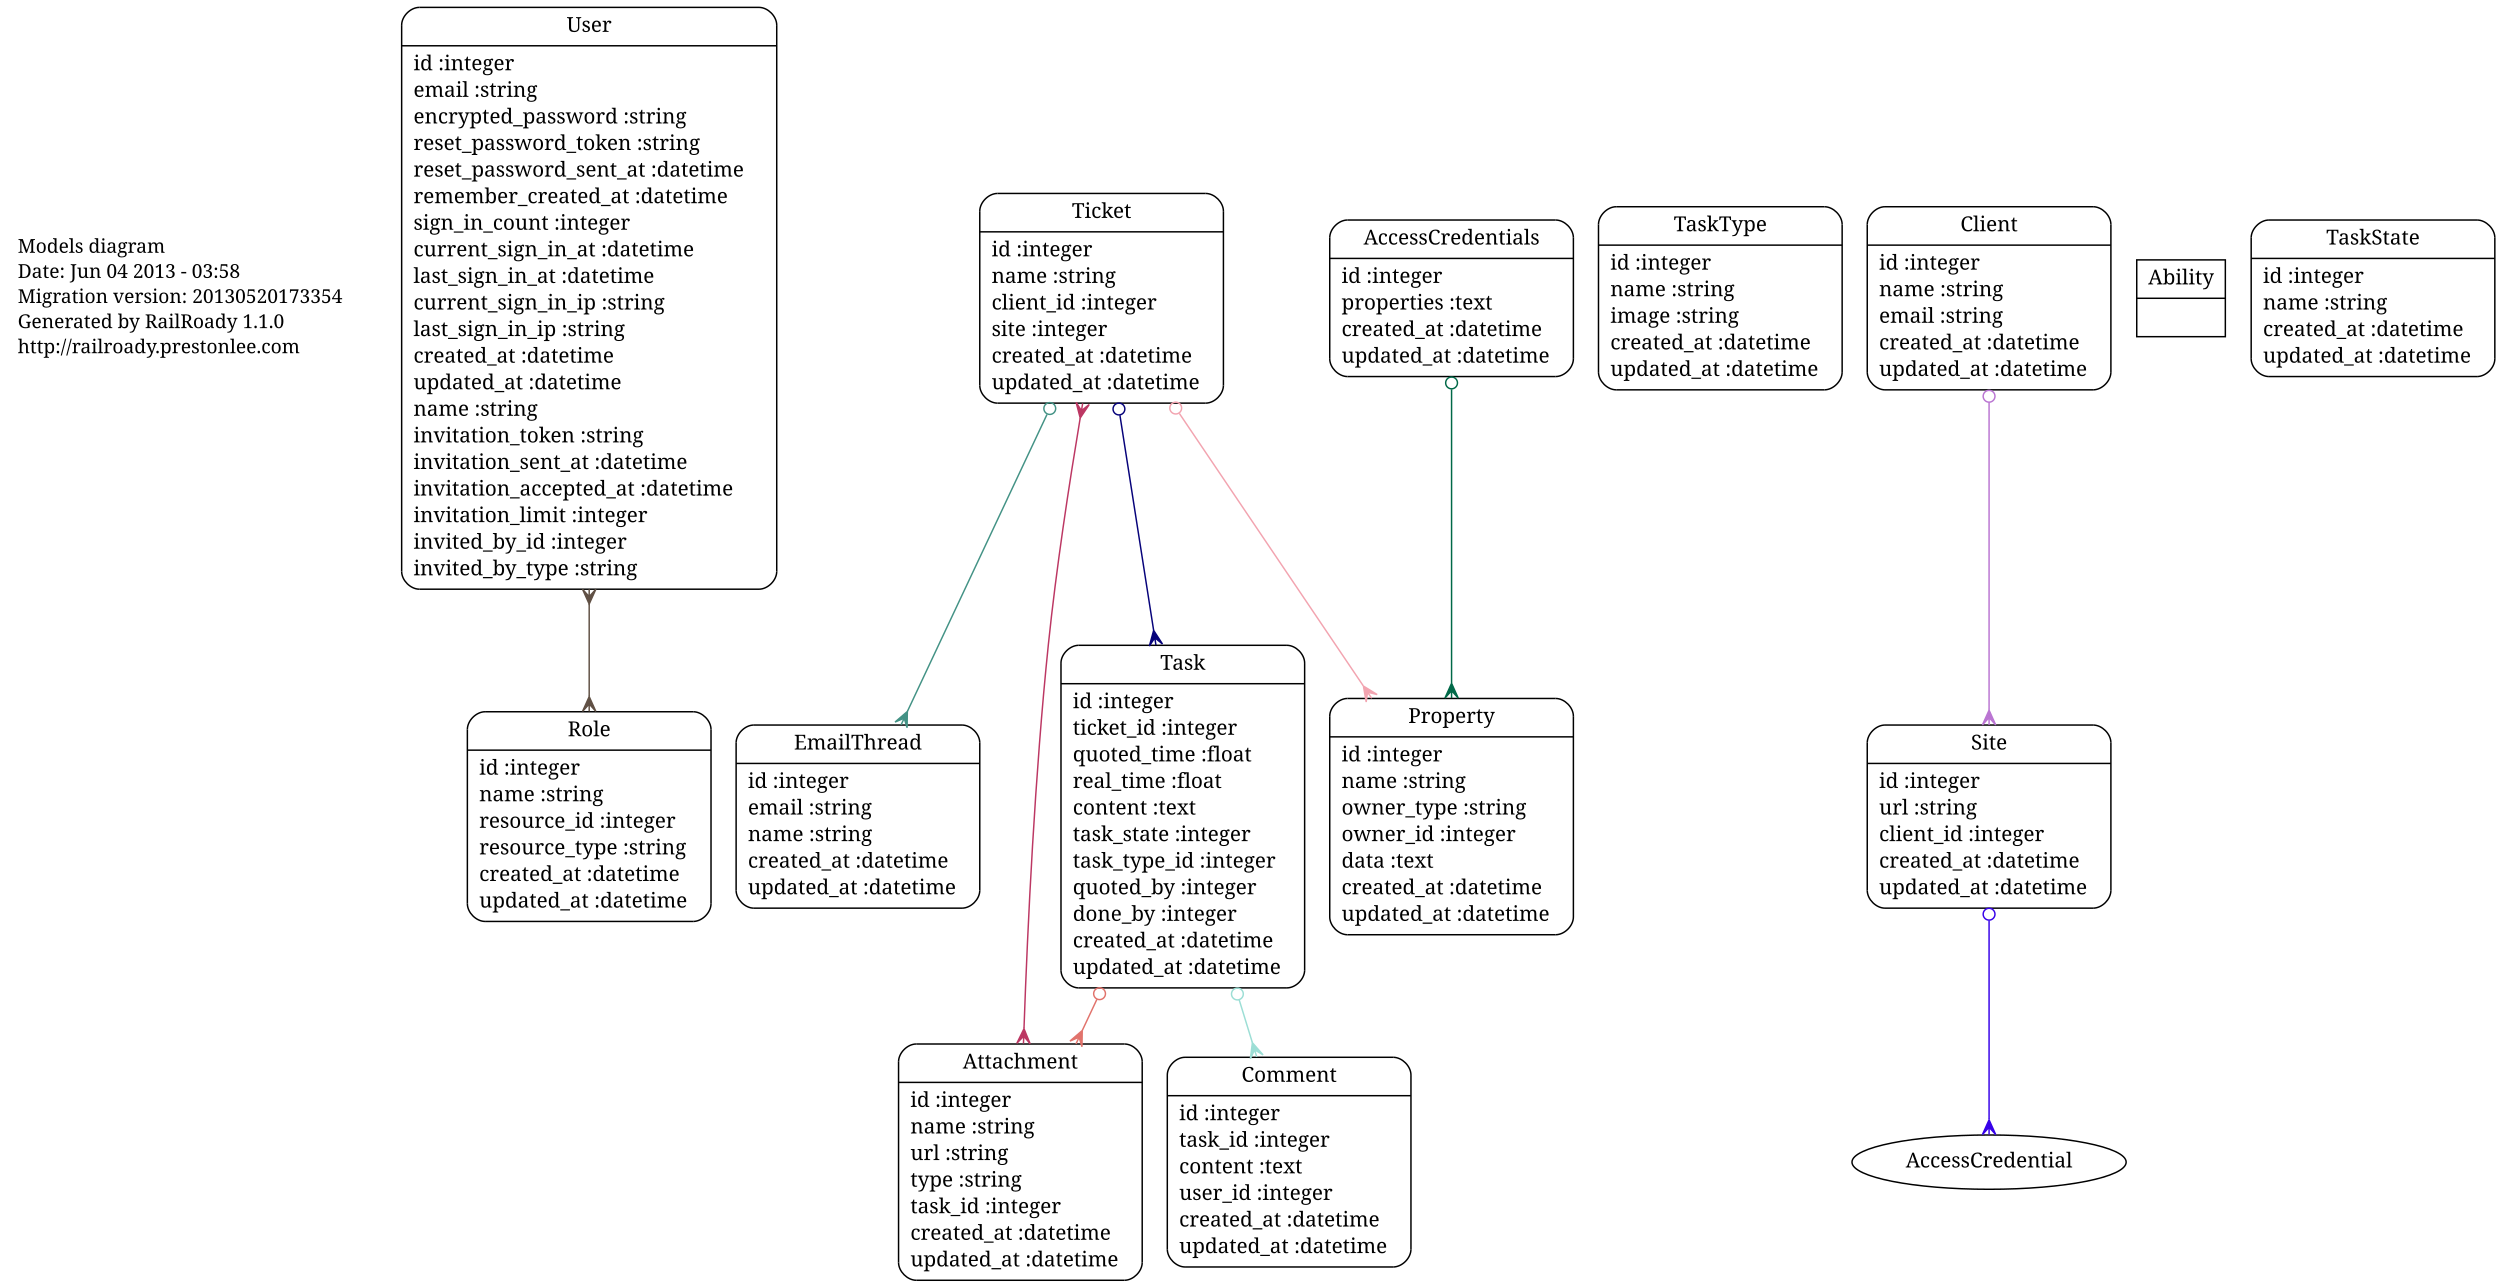
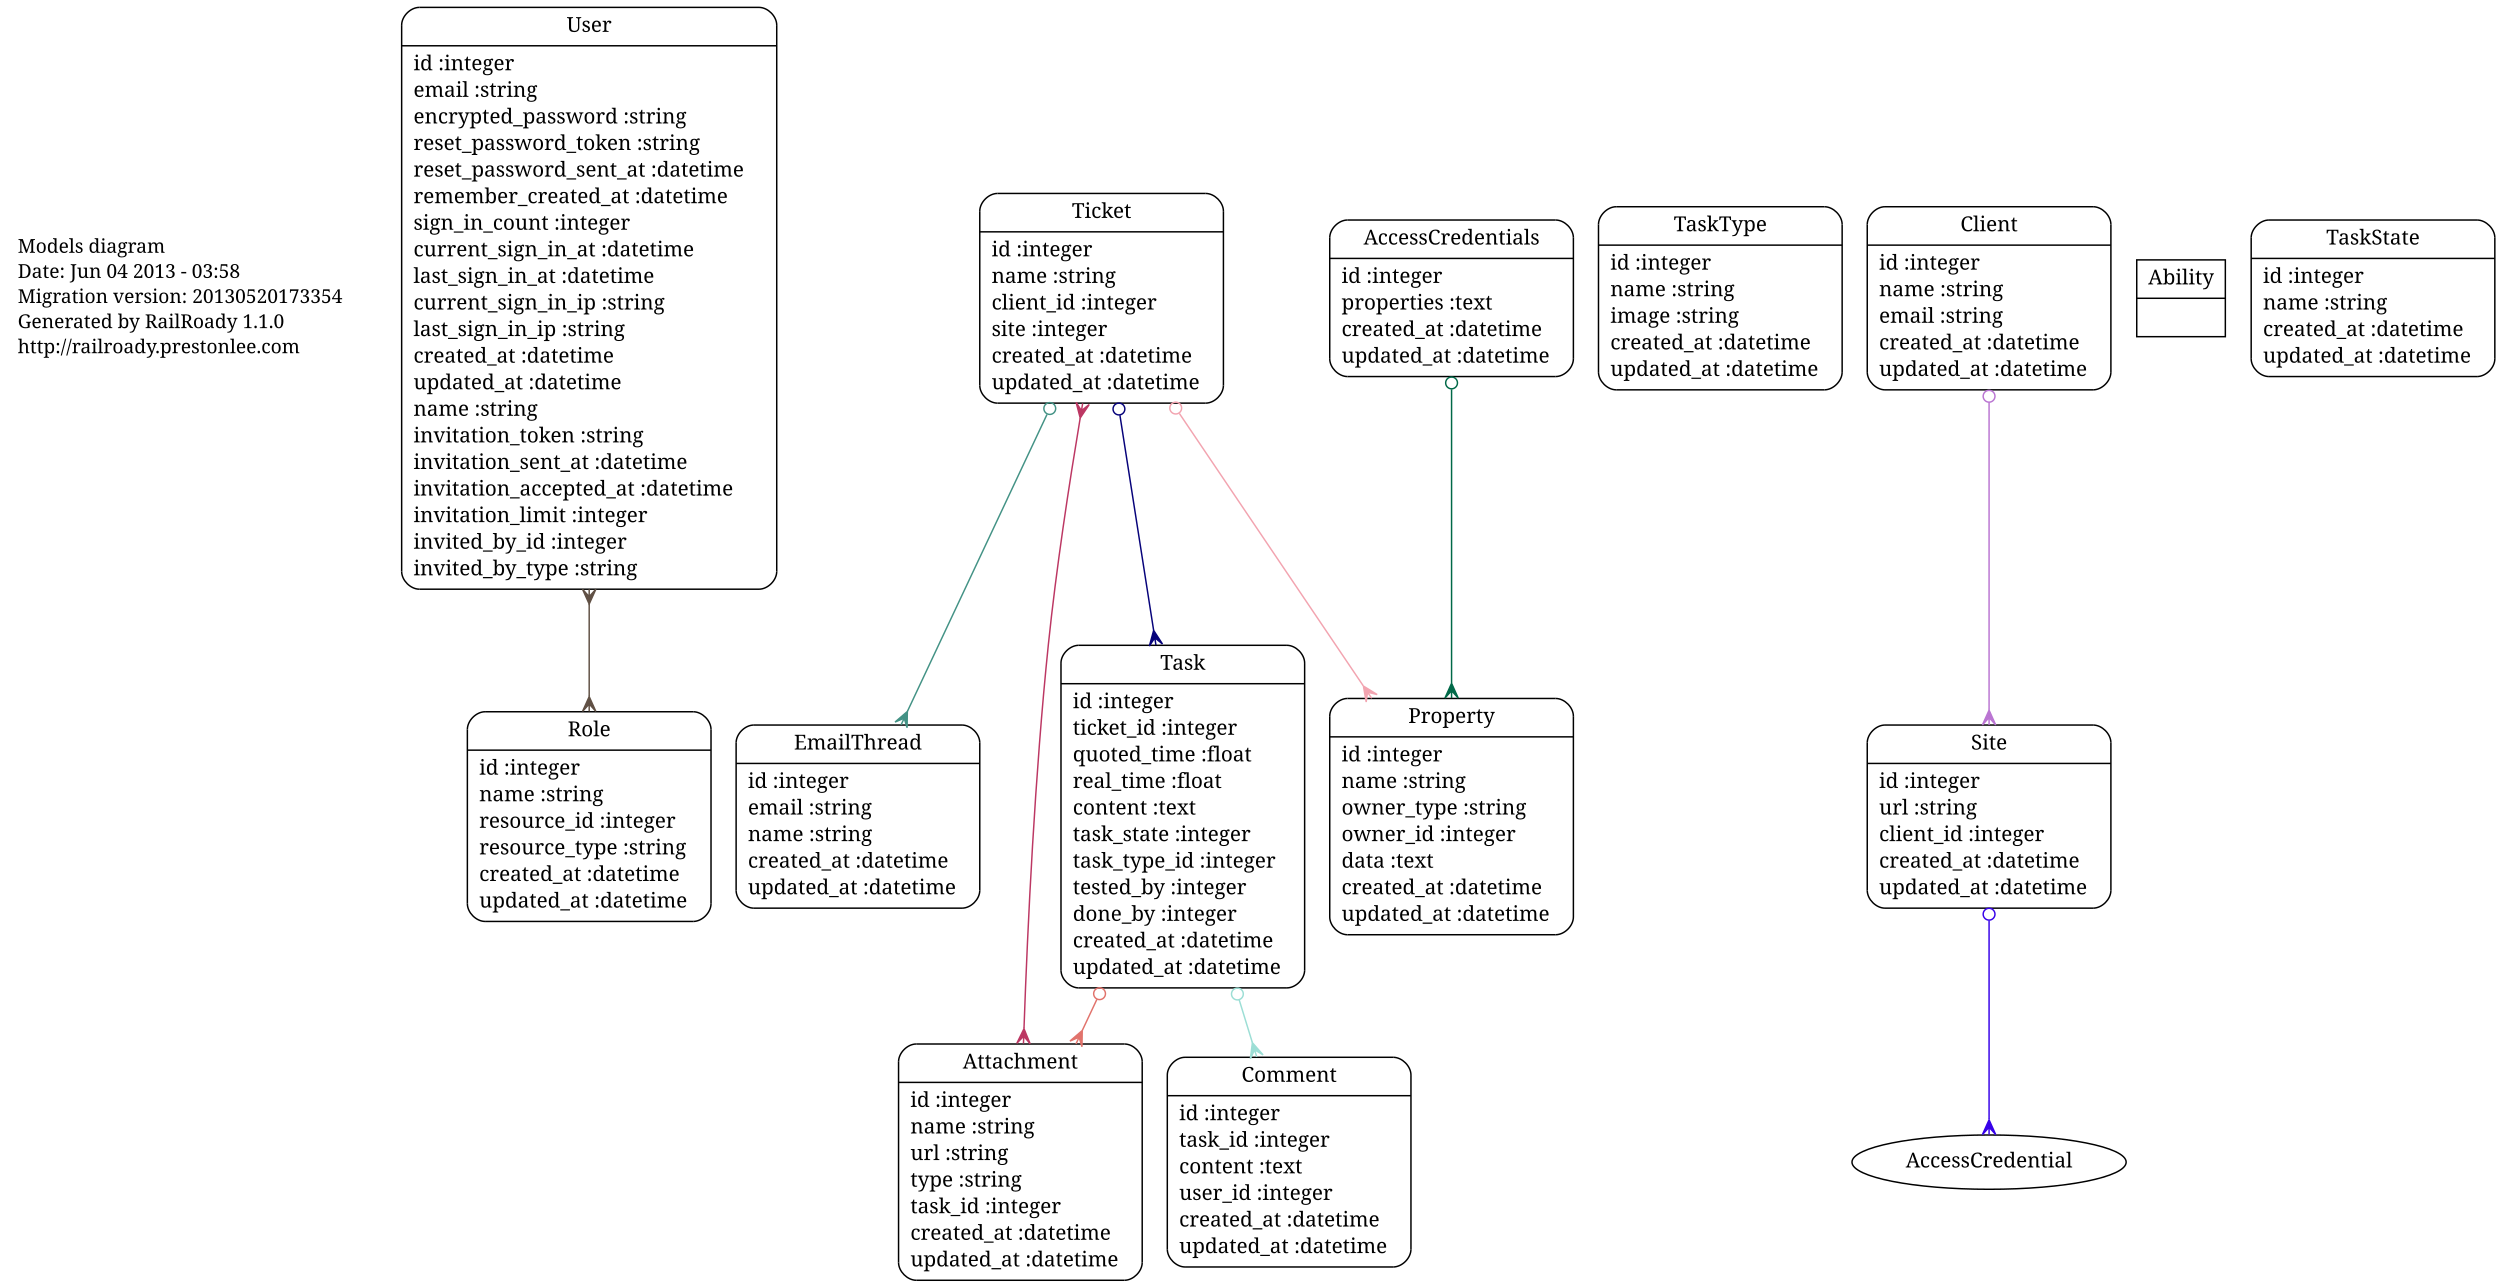
<svg xmlns="http://www.w3.org/2000/svg" width="1693pt" height="872pt" viewBox="0.00 0.00 1693.00 872.00">
  <g id="graph1" class="graph" transform="scale(1 1) rotate(0) translate(4 868)">
    <polygon fill="white" stroke="white" points="-4,5 -4,-868 1690,-868 1690,5 -4,5" />
    <g id="node1" class="node">
      <text text-anchor="start" x="8" y="-696.8" font-family="Times Roman,serif" font-size="13.00">Models diagram</text>
      <text text-anchor="start" x="8" y="-679.8" font-family="Times Roman,serif" font-size="13.00">Date: Jun 04 2013 - 03:58</text>
      <text text-anchor="start" x="8" y="-662.8" font-family="Times Roman,serif" font-size="13.00">Migration version: 20130520173354</text>
      <text text-anchor="start" x="8" y="-645.8" font-family="Times Roman,serif" font-size="13.00">Generated by RailRoady 1.1.0</text>
      <text text-anchor="start" x="8" y="-628.8" font-family="Times Roman,serif" font-size="13.00">http://railroady.prestonlee.com</text>
    </g>
    <g id="node2" class="node">
      <polyline fill="none" stroke="black" points="280,-469 510,-469 " />
      <path fill="none" stroke="black" d="M510,-469C516,-469 522,-475 522,-481" />
      <polyline fill="none" stroke="black" points="522,-481 522,-851 " />
      <path fill="none" stroke="black" d="M522,-851C522,-857 516,-863 510,-863" />
      <polyline fill="none" stroke="black" points="510,-863 280,-863 " />
      <path fill="none" stroke="black" d="M280,-863C274,-863 268,-857 268,-851" />
      <polyline fill="none" stroke="black" points="268,-851 268,-481 " />
      <path fill="none" stroke="black" d="M268,-481C268,-475 274,-469 280,-469" />
      <text text-anchor="middle" x="395" y="-846.4" font-family="Times Roman,serif" font-size="14.00">User</text>
      <polyline fill="none" stroke="black" points="268,-837 522,-837 " />
      <text text-anchor="start" x="276" y="-820.4" font-family="Times Roman,serif" font-size="14.00">id :integer</text>
      <text text-anchor="start" x="276" y="-802.4" font-family="Times Roman,serif" font-size="14.00">email :string</text>
      <text text-anchor="start" x="276" y="-784.4" font-family="Times Roman,serif" font-size="14.00">encrypted_password :string</text>
      <text text-anchor="start" x="276" y="-766.4" font-family="Times Roman,serif" font-size="14.00">reset_password_token :string</text>
      <text text-anchor="start" x="276" y="-748.4" font-family="Times Roman,serif" font-size="14.00">reset_password_sent_at :datetime</text>
      <text text-anchor="start" x="276" y="-730.4" font-family="Times Roman,serif" font-size="14.00">remember_created_at :datetime</text>
      <text text-anchor="start" x="276" y="-712.4" font-family="Times Roman,serif" font-size="14.00">sign_in_count :integer</text>
      <text text-anchor="start" x="276" y="-694.4" font-family="Times Roman,serif" font-size="14.00">current_sign_in_at :datetime</text>
      <text text-anchor="start" x="276" y="-676.4" font-family="Times Roman,serif" font-size="14.00">last_sign_in_at :datetime</text>
      <text text-anchor="start" x="276" y="-658.4" font-family="Times Roman,serif" font-size="14.00">current_sign_in_ip :string</text>
      <text text-anchor="start" x="276" y="-640.4" font-family="Times Roman,serif" font-size="14.00">last_sign_in_ip :string</text>
      <text text-anchor="start" x="276" y="-622.4" font-family="Times Roman,serif" font-size="14.00">created_at :datetime</text>
      <text text-anchor="start" x="276" y="-604.4" font-family="Times Roman,serif" font-size="14.00">updated_at :datetime</text>
      <text text-anchor="start" x="276" y="-586.4" font-family="Times Roman,serif" font-size="14.00">name :string</text>
      <text text-anchor="start" x="276" y="-568.4" font-family="Times Roman,serif" font-size="14.00">invitation_token :string</text>
      <text text-anchor="start" x="276" y="-550.4" font-family="Times Roman,serif" font-size="14.00">invitation_sent_at :datetime</text>
      <text text-anchor="start" x="276" y="-532.4" font-family="Times Roman,serif" font-size="14.00">invitation_accepted_at :datetime</text>
      <text text-anchor="start" x="276" y="-514.4" font-family="Times Roman,serif" font-size="14.00">invitation_limit :integer</text>
      <text text-anchor="start" x="276" y="-496.4" font-family="Times Roman,serif" font-size="14.00">invited_by_id :integer</text>
      <text text-anchor="start" x="276" y="-478.4" font-family="Times Roman,serif" font-size="14.00">invited_by_type :string</text>
    </g>
    <g id="node11" class="node">
      <polyline fill="none" stroke="black" points="324.5,-244 465.5,-244 " />
      <path fill="none" stroke="black" d="M465.5,-244C471.5,-244 477.5,-250 477.5,-256" />
      <polyline fill="none" stroke="black" points="477.5,-256 477.5,-374 " />
      <path fill="none" stroke="black" d="M477.5,-374C477.5,-380 471.5,-386 465.5,-386" />
      <polyline fill="none" stroke="black" points="465.5,-386 324.5,-386 " />
      <path fill="none" stroke="black" d="M324.5,-386C318.5,-386 312.5,-380 312.5,-374" />
      <polyline fill="none" stroke="black" points="312.5,-374 312.5,-256 " />
      <path fill="none" stroke="black" d="M312.5,-256C312.5,-250 318.5,-244 324.5,-244" />
      <text text-anchor="middle" x="395" y="-369.4" font-family="Times Roman,serif" font-size="14.00">Role</text>
      <polyline fill="none" stroke="black" points="312.5,-360 477.5,-360 " />
      <text text-anchor="start" x="320.5" y="-343.4" font-family="Times Roman,serif" font-size="14.00">id :integer</text>
      <text text-anchor="start" x="320.5" y="-325.4" font-family="Times Roman,serif" font-size="14.00">name :string</text>
      <text text-anchor="start" x="320.5" y="-307.4" font-family="Times Roman,serif" font-size="14.00">resource_id :integer</text>
      <text text-anchor="start" x="320.5" y="-289.4" font-family="Times Roman,serif" font-size="14.00">resource_type :string</text>
      <text text-anchor="start" x="320.5" y="-271.4" font-family="Times Roman,serif" font-size="14.00">created_at :datetime</text>
      <text text-anchor="start" x="320.5" y="-253.4" font-family="Times Roman,serif" font-size="14.00">updated_at :datetime</text>
    </g>
    <g id="edge2" class="edge">
      <path fill="none" stroke="#605044" d="M395,-458.953C395,-436.928 395,-415.587 395,-396.383" />
      <polygon fill="#605044" stroke="#605044" points="395,-458.954 390.5,-468.954 395,-463.954 395,-468.954 395,-468.954 395,-468.954 395,-463.954 399.5,-468.954 395,-458.954 395,-458.954" />
      <polygon fill="#605044" stroke="#605044" points="395,-396.243 399.5,-386.243 395,-391.243 395,-386.243 395,-386.243 395,-386.243 395,-391.243 390.5,-386.243 395,-396.243 395,-396.243" />
    </g>
    <g id="node3" class="node">
      <polyline fill="none" stroke="black" points="506.5,-253 647.5,-253 " />
      <path fill="none" stroke="black" d="M647.5,-253C653.5,-253 659.5,-259 659.5,-265" />
      <polyline fill="none" stroke="black" points="659.5,-265 659.5,-365 " />
      <path fill="none" stroke="black" d="M659.5,-365C659.5,-371 653.5,-377 647.5,-377" />
      <polyline fill="none" stroke="black" points="647.5,-377 506.5,-377 " />
      <path fill="none" stroke="black" d="M506.5,-377C500.5,-377 494.5,-371 494.5,-365" />
      <polyline fill="none" stroke="black" points="494.5,-365 494.5,-265 " />
      <path fill="none" stroke="black" d="M494.5,-265C494.5,-259 500.5,-253 506.5,-253" />
      <text text-anchor="middle" x="577" y="-360.4" font-family="Times Roman,serif" font-size="14.00">EmailThread</text>
      <polyline fill="none" stroke="black" points="494.5,-351 659.5,-351 " />
      <text text-anchor="start" x="502.5" y="-334.4" font-family="Times Roman,serif" font-size="14.00">id :integer</text>
      <text text-anchor="start" x="502.5" y="-316.4" font-family="Times Roman,serif" font-size="14.00">email :string</text>
      <text text-anchor="start" x="502.5" y="-298.4" font-family="Times Roman,serif" font-size="14.00">name :string</text>
      <text text-anchor="start" x="502.5" y="-280.4" font-family="Times Roman,serif" font-size="14.00">created_at :datetime</text>
      <text text-anchor="start" x="502.5" y="-262.4" font-family="Times Roman,serif" font-size="14.00">updated_at :datetime</text>
    </g>
    <g id="node4" class="node">
      <polyline fill="none" stroke="black" points="908.5,-613 1049.5,-613 " />
      <path fill="none" stroke="black" d="M1049.5,-613C1055.5,-613 1061.5,-619 1061.5,-625" />
      <polyline fill="none" stroke="black" points="1061.5,-625 1061.5,-707 " />
      <path fill="none" stroke="black" d="M1061.5,-707C1061.5,-713 1055.5,-719 1049.5,-719" />
      <polyline fill="none" stroke="black" points="1049.5,-719 908.5,-719 " />
      <path fill="none" stroke="black" d="M908.5,-719C902.5,-719 896.5,-713 896.5,-707" />
      <polyline fill="none" stroke="black" points="896.5,-707 896.5,-625 " />
      <path fill="none" stroke="black" d="M896.5,-625C896.5,-619 902.5,-613 908.5,-613" />
      <text text-anchor="middle" x="979" y="-702.4" font-family="Times Roman,serif" font-size="14.00">AccessCredentials</text>
      <polyline fill="none" stroke="black" points="896.5,-693 1061.5,-693 " />
      <text text-anchor="start" x="904.5" y="-676.4" font-family="Times Roman,serif" font-size="14.00">id :integer</text>
      <text text-anchor="start" x="904.5" y="-658.4" font-family="Times Roman,serif" font-size="14.00">properties :text</text>
      <text text-anchor="start" x="904.5" y="-640.4" font-family="Times Roman,serif" font-size="14.00">created_at :datetime</text>
      <text text-anchor="start" x="904.5" y="-622.4" font-family="Times Roman,serif" font-size="14.00">updated_at :datetime</text>
    </g>
    <g id="node8" class="node">
      <polyline fill="none" stroke="black" points="908.5,-235 1049.5,-235 " />
      <path fill="none" stroke="black" d="M1049.5,-235C1055.5,-235 1061.5,-241 1061.5,-247" />
      <polyline fill="none" stroke="black" points="1061.5,-247 1061.5,-383 " />
      <path fill="none" stroke="black" d="M1061.5,-383C1061.5,-389 1055.5,-395 1049.5,-395" />
      <polyline fill="none" stroke="black" points="1049.5,-395 908.5,-395 " />
      <path fill="none" stroke="black" d="M908.5,-395C902.5,-395 896.5,-389 896.5,-383" />
      <polyline fill="none" stroke="black" points="896.5,-383 896.5,-247 " />
      <path fill="none" stroke="black" d="M896.5,-247C896.5,-241 902.5,-235 908.5,-235" />
      <text text-anchor="middle" x="979" y="-378.4" font-family="Times Roman,serif" font-size="14.00">Property</text>
      <polyline fill="none" stroke="black" points="896.5,-369 1061.5,-369 " />
      <text text-anchor="start" x="904.5" y="-352.4" font-family="Times Roman,serif" font-size="14.00">id :integer</text>
      <text text-anchor="start" x="904.5" y="-334.4" font-family="Times Roman,serif" font-size="14.00">name :string</text>
      <text text-anchor="start" x="904.5" y="-316.4" font-family="Times Roman,serif" font-size="14.00">owner_type :string</text>
      <text text-anchor="start" x="904.5" y="-298.4" font-family="Times Roman,serif" font-size="14.00">owner_id :integer</text>
      <text text-anchor="start" x="904.5" y="-280.4" font-family="Times Roman,serif" font-size="14.00">data :text</text>
      <text text-anchor="start" x="904.5" y="-262.4" font-family="Times Roman,serif" font-size="14.00">created_at :datetime</text>
      <text text-anchor="start" x="904.5" y="-244.4" font-family="Times Roman,serif" font-size="14.00">updated_at :datetime</text>
    </g>
    <g id="edge4" class="edge">
      <path fill="none" stroke="#016948" d="M979,-604.334C979,-549.278 979,-467.931 979,-405.503" />
      <ellipse fill="none" stroke="#016948" cx="979" cy="-608.691" rx="4" ry="4" />
      <polygon fill="#016948" stroke="#016948" points="979,-405.26 983.5,-395.26 979,-400.26 979,-395.26 979,-395.26 979,-395.26 979,-400.26 974.5,-395.26 979,-405.26 979,-405.26" />
    </g>
    <g id="node5" class="node">
      <polyline fill="none" stroke="black" points="616.5,-1 757.5,-1 " />
      <path fill="none" stroke="black" d="M757.5,-1C763.5,-1 769.5,-7 769.5,-13" />
      <polyline fill="none" stroke="black" points="769.5,-13 769.5,-149 " />
      <path fill="none" stroke="black" d="M769.5,-149C769.5,-155 763.5,-161 757.5,-161" />
      <polyline fill="none" stroke="black" points="757.5,-161 616.5,-161 " />
      <path fill="none" stroke="black" d="M616.5,-161C610.5,-161 604.5,-155 604.5,-149" />
      <polyline fill="none" stroke="black" points="604.5,-149 604.5,-13 " />
      <path fill="none" stroke="black" d="M604.5,-13C604.5,-7 610.5,-1 616.5,-1" />
      <text text-anchor="middle" x="687" y="-144.4" font-family="Times Roman,serif" font-size="14.00">Attachment</text>
      <polyline fill="none" stroke="black" points="604.5,-135 769.5,-135 " />
      <text text-anchor="start" x="612.5" y="-118.4" font-family="Times Roman,serif" font-size="14.00">id :integer</text>
      <text text-anchor="start" x="612.5" y="-100.4" font-family="Times Roman,serif" font-size="14.00">name :string</text>
      <text text-anchor="start" x="612.5" y="-82.4" font-family="Times Roman,serif" font-size="14.00">url :string</text>
      <text text-anchor="start" x="612.5" y="-64.4" font-family="Times Roman,serif" font-size="14.00">type :string</text>
      <text text-anchor="start" x="612.5" y="-46.4" font-family="Times Roman,serif" font-size="14.00">task_id :integer</text>
      <text text-anchor="start" x="612.5" y="-28.4" font-family="Times Roman,serif" font-size="14.00">created_at :datetime</text>
      <text text-anchor="start" x="612.5" y="-10.4" font-family="Times Roman,serif" font-size="14.00">updated_at :datetime</text>
    </g>
    <g id="node6" class="node">
      <polyline fill="none" stroke="black" points="726.5,-199 867.5,-199 " />
      <path fill="none" stroke="black" d="M867.5,-199C873.5,-199 879.5,-205 879.5,-211" />
      <polyline fill="none" stroke="black" points="879.5,-211 879.5,-419 " />
      <path fill="none" stroke="black" d="M879.5,-419C879.5,-425 873.5,-431 867.5,-431" />
      <polyline fill="none" stroke="black" points="867.5,-431 726.5,-431 " />
      <path fill="none" stroke="black" d="M726.5,-431C720.5,-431 714.5,-425 714.5,-419" />
      <polyline fill="none" stroke="black" points="714.5,-419 714.5,-211 " />
      <path fill="none" stroke="black" d="M714.5,-211C714.5,-205 720.5,-199 726.5,-199" />
      <text text-anchor="middle" x="797" y="-414.4" font-family="Times Roman,serif" font-size="14.00">Task</text>
      <polyline fill="none" stroke="black" points="714.5,-405 879.5,-405 " />
      <text text-anchor="start" x="722.5" y="-388.4" font-family="Times Roman,serif" font-size="14.00">id :integer</text>
      <text text-anchor="start" x="722.5" y="-370.4" font-family="Times Roman,serif" font-size="14.00">ticket_id :integer</text>
      <text text-anchor="start" x="722.5" y="-352.4" font-family="Times Roman,serif" font-size="14.00">quoted_time :float</text>
      <text text-anchor="start" x="722.5" y="-334.4" font-family="Times Roman,serif" font-size="14.00">real_time :float</text>
      <text text-anchor="start" x="722.5" y="-316.4" font-family="Times Roman,serif" font-size="14.00">content :text</text>
      <text text-anchor="start" x="722.5" y="-298.4" font-family="Times Roman,serif" font-size="14.00">task_state :integer</text>
      <text text-anchor="start" x="722.5" y="-280.4" font-family="Times Roman,serif" font-size="14.00">task_type_id :integer</text>
-       <text text-anchor="start" x="722.5" y="-262.4" font-family="Times Roman,serif" font-size="14.00">quoted_by :integer</text>
+       <text text-anchor="start" x="722.5" y="-262.4" font-family="Times Roman,serif" font-size="14.00">tested_by :integer</text>
      <text text-anchor="start" x="722.5" y="-244.4" font-family="Times Roman,serif" font-size="14.00">done_by :integer</text>
      <text text-anchor="start" x="722.5" y="-226.4" font-family="Times Roman,serif" font-size="14.00">created_at :datetime</text>
      <text text-anchor="start" x="722.5" y="-208.4" font-family="Times Roman,serif" font-size="14.00">updated_at :datetime</text>
    </g>
    <g id="edge6" class="edge">
      <path fill="none" stroke="#e1736c" d="M738.817,-191.229C735.511,-184.195 732.22,-177.195 728.992,-170.329" />
      <ellipse fill="none" stroke="#e1736c" cx="740.621" cy="-195.066" rx="4" ry="4" />
      <polygon fill="#e1736c" stroke="#e1736c" points="728.889,-170.11 728.708,-159.146 726.762,-165.585 724.635,-161.06 724.635,-161.06 724.635,-161.06 726.762,-165.585 720.563,-162.975 728.889,-170.11 728.889,-170.11" />
    </g>
    <g id="node13" class="node">
      <polyline fill="none" stroke="black" points="798.5,-10 939.5,-10 " />
      <path fill="none" stroke="black" d="M939.5,-10C945.5,-10 951.5,-16 951.5,-22" />
      <polyline fill="none" stroke="black" points="951.5,-22 951.5,-140 " />
      <path fill="none" stroke="black" d="M951.5,-140C951.5,-146 945.5,-152 939.5,-152" />
      <polyline fill="none" stroke="black" points="939.5,-152 798.5,-152 " />
      <path fill="none" stroke="black" d="M798.5,-152C792.5,-152 786.5,-146 786.5,-140" />
      <polyline fill="none" stroke="black" points="786.5,-140 786.5,-22 " />
      <path fill="none" stroke="black" d="M786.5,-22C786.5,-16 792.5,-10 798.5,-10" />
      <text text-anchor="middle" x="869" y="-135.4" font-family="Times Roman,serif" font-size="14.00">Comment</text>
      <polyline fill="none" stroke="black" points="786.5,-126 951.5,-126 " />
      <text text-anchor="start" x="794.5" y="-109.4" font-family="Times Roman,serif" font-size="14.00">id :integer</text>
      <text text-anchor="start" x="794.5" y="-91.4" font-family="Times Roman,serif" font-size="14.00">task_id :integer</text>
      <text text-anchor="start" x="794.5" y="-73.4" font-family="Times Roman,serif" font-size="14.00">content :text</text>
      <text text-anchor="start" x="794.5" y="-55.4" font-family="Times Roman,serif" font-size="14.00">user_id :integer</text>
      <text text-anchor="start" x="794.5" y="-37.4" font-family="Times Roman,serif" font-size="14.00">created_at :datetime</text>
      <text text-anchor="start" x="794.5" y="-19.4" font-family="Times Roman,serif" font-size="14.00">updated_at :datetime</text>
    </g>
    <g id="edge8" class="edge">
      <path fill="none" stroke="#9cded5" d="M835.185,-190.899C838.202,-181.094 841.198,-171.356 844.089,-161.962" />
      <ellipse fill="none" stroke="#9cded5" cx="833.965" cy="-194.862" rx="4" ry="4" />
      <polygon fill="#9cded5" stroke="#9cded5" points="844.118,-161.865 851.36,-153.631 845.589,-157.086 847.059,-152.308 847.059,-152.308 847.059,-152.308 845.589,-157.086 842.758,-150.984 844.118,-161.865 844.118,-161.865" />
    </g>
    <g id="node7" class="node">
      <polyline fill="none" stroke="black" points="1090.5,-604 1231.5,-604 " />
      <path fill="none" stroke="black" d="M1231.5,-604C1237.5,-604 1243.5,-610 1243.5,-616" />
      <polyline fill="none" stroke="black" points="1243.5,-616 1243.5,-716 " />
      <path fill="none" stroke="black" d="M1243.5,-716C1243.5,-722 1237.5,-728 1231.5,-728" />
      <polyline fill="none" stroke="black" points="1231.5,-728 1090.5,-728 " />
      <path fill="none" stroke="black" d="M1090.5,-728C1084.5,-728 1078.5,-722 1078.5,-716" />
      <polyline fill="none" stroke="black" points="1078.5,-716 1078.5,-616 " />
      <path fill="none" stroke="black" d="M1078.5,-616C1078.5,-610 1084.5,-604 1090.5,-604" />
      <text text-anchor="middle" x="1161" y="-711.4" font-family="Times Roman,serif" font-size="14.00">TaskType</text>
      <polyline fill="none" stroke="black" points="1078.5,-702 1243.5,-702 " />
      <text text-anchor="start" x="1086.5" y="-685.4" font-family="Times Roman,serif" font-size="14.00">id :integer</text>
      <text text-anchor="start" x="1086.5" y="-667.4" font-family="Times Roman,serif" font-size="14.00">name :string</text>
      <text text-anchor="start" x="1086.5" y="-649.4" font-family="Times Roman,serif" font-size="14.00">image :string</text>
      <text text-anchor="start" x="1086.5" y="-631.4" font-family="Times Roman,serif" font-size="14.00">created_at :datetime</text>
      <text text-anchor="start" x="1086.5" y="-613.4" font-family="Times Roman,serif" font-size="14.00">updated_at :datetime</text>
    </g>
    <g id="node9" class="node">
      <polyline fill="none" stroke="black" points="1272.5,-604 1413.5,-604 " />
      <path fill="none" stroke="black" d="M1413.5,-604C1419.5,-604 1425.5,-610 1425.5,-616" />
      <polyline fill="none" stroke="black" points="1425.5,-616 1425.5,-716 " />
      <path fill="none" stroke="black" d="M1425.5,-716C1425.5,-722 1419.5,-728 1413.5,-728" />
      <polyline fill="none" stroke="black" points="1413.5,-728 1272.5,-728 " />
      <path fill="none" stroke="black" d="M1272.5,-728C1266.5,-728 1260.5,-722 1260.5,-716" />
      <polyline fill="none" stroke="black" points="1260.5,-716 1260.5,-616 " />
      <path fill="none" stroke="black" d="M1260.5,-616C1260.5,-610 1266.5,-604 1272.5,-604" />
      <text text-anchor="middle" x="1343" y="-711.4" font-family="Times Roman,serif" font-size="14.00">Client</text>
      <polyline fill="none" stroke="black" points="1260.5,-702 1425.5,-702 " />
      <text text-anchor="start" x="1268.5" y="-685.4" font-family="Times Roman,serif" font-size="14.00">id :integer</text>
      <text text-anchor="start" x="1268.5" y="-667.4" font-family="Times Roman,serif" font-size="14.00">name :string</text>
      <text text-anchor="start" x="1268.5" y="-649.4" font-family="Times Roman,serif" font-size="14.00">email :string</text>
      <text text-anchor="start" x="1268.5" y="-631.4" font-family="Times Roman,serif" font-size="14.00">created_at :datetime</text>
      <text text-anchor="start" x="1268.5" y="-613.4" font-family="Times Roman,serif" font-size="14.00">updated_at :datetime</text>
    </g>
    <g id="node12" class="node">
      <polyline fill="none" stroke="black" points="1272.5,-253 1413.5,-253 " />
      <path fill="none" stroke="black" d="M1413.5,-253C1419.5,-253 1425.5,-259 1425.5,-265" />
      <polyline fill="none" stroke="black" points="1425.5,-265 1425.5,-365 " />
      <path fill="none" stroke="black" d="M1425.5,-365C1425.5,-371 1419.5,-377 1413.5,-377" />
      <polyline fill="none" stroke="black" points="1413.5,-377 1272.5,-377 " />
      <path fill="none" stroke="black" d="M1272.5,-377C1266.5,-377 1260.5,-371 1260.5,-365" />
      <polyline fill="none" stroke="black" points="1260.5,-365 1260.5,-265 " />
      <path fill="none" stroke="black" d="M1260.5,-265C1260.5,-259 1266.5,-253 1272.5,-253" />
      <text text-anchor="middle" x="1343" y="-360.4" font-family="Times Roman,serif" font-size="14.00">Site</text>
      <polyline fill="none" stroke="black" points="1260.5,-351 1425.5,-351 " />
      <text text-anchor="start" x="1268.5" y="-334.4" font-family="Times Roman,serif" font-size="14.00">id :integer</text>
      <text text-anchor="start" x="1268.5" y="-316.4" font-family="Times Roman,serif" font-size="14.00">url :string</text>
      <text text-anchor="start" x="1268.5" y="-298.4" font-family="Times Roman,serif" font-size="14.00">client_id :integer</text>
      <text text-anchor="start" x="1268.5" y="-280.4" font-family="Times Roman,serif" font-size="14.00">created_at :datetime</text>
      <text text-anchor="start" x="1268.5" y="-262.4" font-family="Times Roman,serif" font-size="14.00">updated_at :datetime</text>
    </g>
    <g id="edge10" class="edge">
      <path fill="none" stroke="#ba75d2" d="M1343,-595.615C1343,-535.174 1343,-448.394 1343,-387.382" />
      <ellipse fill="none" stroke="#ba75d2" cx="1343" cy="-599.653" rx="4" ry="4" />
      <polygon fill="#ba75d2" stroke="#ba75d2" points="1343,-387.062 1347.5,-377.061 1343,-382.062 1343,-377.062 1343,-377.062 1343,-377.062 1343,-382.062 1338.5,-377.062 1343,-387.062 1343,-387.062" />
    </g>
    <g id="node10" class="node">
      <polygon fill="none" stroke="black" points="1443,-640 1443,-692 1503,-692 1503,-640 1443,-640" />
      <text text-anchor="middle" x="1473" y="-675.4" font-family="Times Roman,serif" font-size="14.00">Ability</text>
      <polyline fill="none" stroke="black" points="1443,-666 1503,-666 " />
      <text text-anchor="middle" x="1473" y="-649.4" font-family="Times Roman,serif" font-size="14.00"> </text>
    </g>
    <g id="node22" class="node">
      <ellipse fill="none" stroke="black" cx="1343" cy="-81" rx="92.839" ry="18.385" />
      <text text-anchor="middle" x="1343" y="-77.4" font-family="Times Roman,serif" font-size="14.00">AccessCredential</text>
    </g>
    <g id="edge12" class="edge">
      <path fill="none" stroke="#3701e9" d="M1343,-244.667C1343,-199.611 1343,-143.513 1343,-110.069" />
      <ellipse fill="none" stroke="#3701e9" cx="1343" cy="-248.907" rx="4" ry="4" />
      <polygon fill="#3701e9" stroke="#3701e9" points="1343,-109.645 1347.5,-99.644 1343,-104.645 1343,-99.645 1343,-99.645 1343,-99.645 1343,-104.645 1338.5,-99.645 1343,-109.645 1343,-109.645" />
    </g>
    <g id="node14" class="node">
      <polyline fill="none" stroke="black" points="671.5,-595 812.5,-595 " />
      <path fill="none" stroke="black" d="M812.5,-595C818.5,-595 824.5,-601 824.5,-607" />
      <polyline fill="none" stroke="black" points="824.5,-607 824.5,-725 " />
      <path fill="none" stroke="black" d="M824.5,-725C824.5,-731 818.5,-737 812.5,-737" />
      <polyline fill="none" stroke="black" points="812.5,-737 671.5,-737 " />
      <path fill="none" stroke="black" d="M671.5,-737C665.5,-737 659.5,-731 659.5,-725" />
      <polyline fill="none" stroke="black" points="659.5,-725 659.5,-607 " />
      <path fill="none" stroke="black" d="M659.5,-607C659.5,-601 665.5,-595 671.5,-595" />
      <text text-anchor="middle" x="742" y="-720.4" font-family="Times Roman,serif" font-size="14.00">Ticket</text>
      <polyline fill="none" stroke="black" points="659.5,-711 824.5,-711 " />
      <text text-anchor="start" x="667.5" y="-694.4" font-family="Times Roman,serif" font-size="14.00">id :integer</text>
      <text text-anchor="start" x="667.5" y="-676.4" font-family="Times Roman,serif" font-size="14.00">name :string</text>
      <text text-anchor="start" x="667.5" y="-658.4" font-family="Times Roman,serif" font-size="14.00">client_id :integer</text>
      <text text-anchor="start" x="667.5" y="-640.4" font-family="Times Roman,serif" font-size="14.00">site :integer</text>
      <text text-anchor="start" x="667.5" y="-622.4" font-family="Times Roman,serif" font-size="14.00">created_at :datetime</text>
      <text text-anchor="start" x="667.5" y="-604.4" font-family="Times Roman,serif" font-size="14.00">updated_at :datetime</text>
    </g>
    <g id="edge18" class="edge">
      <path fill="none" stroke="#439285" d="M705.029,-587.352C676.695,-527.079 637.931,-444.617 610.501,-386.265" />
      <ellipse fill="none" stroke="#439285" cx="706.908" cy="-591.35" rx="4" ry="4" />
      <polygon fill="#439285" stroke="#439285" points="610.453,-386.164 610.271,-375.199 608.326,-381.639 606.199,-377.114 606.199,-377.114 606.199,-377.114 608.326,-381.639 602.126,-379.028 610.453,-386.164 610.453,-386.164" />
    </g>
    <g id="edge16" class="edge">
      <path fill="none" stroke="#bc3763" d="M727.498,-584.829C719.982,-539.919 711.293,-483.027 706,-432 696.848,-343.77 691.963,-242.577 689.451,-171.585" />
      <polygon fill="#bc3763" stroke="#bc3763" points="727.517,-584.945 724.743,-595.554 728.349,-589.875 729.181,-594.805 729.181,-594.805 729.181,-594.805 728.349,-589.875 733.618,-594.057 727.517,-584.945 727.517,-584.945" />
      <polygon fill="#bc3763" stroke="#bc3763" points="689.442,-171.329 693.594,-161.18 689.269,-166.332 689.097,-161.335 689.097,-161.335 689.097,-161.335 689.269,-166.332 684.6,-161.49 689.442,-171.329 689.442,-171.329" />
    </g>
    <g id="edge14" class="edge">
      <path fill="none" stroke="#06027a" d="M754.404,-586.841C761.135,-543.882 769.615,-489.764 777.234,-441.146" />
      <ellipse fill="none" stroke="#06027a" cx="753.749" cy="-591.018" rx="4" ry="4" />
      <polygon fill="#06027a" stroke="#06027a" points="777.247,-441.06 783.241,-431.878 778.021,-436.121 778.795,-431.181 778.795,-431.181 778.795,-431.181 778.021,-436.121 774.349,-430.484 777.247,-441.06 777.247,-441.06" />
    </g>
    <g id="edge20" class="edge">
      <path fill="none" stroke="#f2a4b0" d="M794.613,-588.079C831.449,-533.525 880.736,-460.531 919.085,-403.735" />
      <ellipse fill="none" stroke="#f2a4b0" cx="792.199" cy="-591.655" rx="4" ry="4" />
      <polygon fill="#f2a4b0" stroke="#f2a4b0" points="919.305,-403.409 928.631,-397.639 922.103,-399.265 924.901,-395.121 924.901,-395.121 924.901,-395.121 922.103,-399.265 921.172,-392.603 919.305,-403.409 919.305,-403.409" />
    </g>
    <g id="node15" class="node">
      <polyline fill="none" stroke="black" points="1532.5,-613 1673.5,-613 " />
      <path fill="none" stroke="black" d="M1673.5,-613C1679.5,-613 1685.5,-619 1685.5,-625" />
      <polyline fill="none" stroke="black" points="1685.5,-625 1685.5,-707 " />
      <path fill="none" stroke="black" d="M1685.5,-707C1685.5,-713 1679.5,-719 1673.5,-719" />
      <polyline fill="none" stroke="black" points="1673.5,-719 1532.5,-719 " />
      <path fill="none" stroke="black" d="M1532.5,-719C1526.5,-719 1520.5,-713 1520.5,-707" />
      <polyline fill="none" stroke="black" points="1520.5,-707 1520.5,-625 " />
      <path fill="none" stroke="black" d="M1520.5,-625C1520.5,-619 1526.5,-613 1532.5,-613" />
      <text text-anchor="middle" x="1603" y="-702.4" font-family="Times Roman,serif" font-size="14.00">TaskState</text>
      <polyline fill="none" stroke="black" points="1520.5,-693 1685.5,-693 " />
      <text text-anchor="start" x="1528.5" y="-676.4" font-family="Times Roman,serif" font-size="14.00">id :integer</text>
      <text text-anchor="start" x="1528.5" y="-658.4" font-family="Times Roman,serif" font-size="14.00">name :string</text>
      <text text-anchor="start" x="1528.5" y="-640.4" font-family="Times Roman,serif" font-size="14.00">created_at :datetime</text>
      <text text-anchor="start" x="1528.5" y="-622.4" font-family="Times Roman,serif" font-size="14.00">updated_at :datetime</text>
    </g>
  </g>
</svg>
